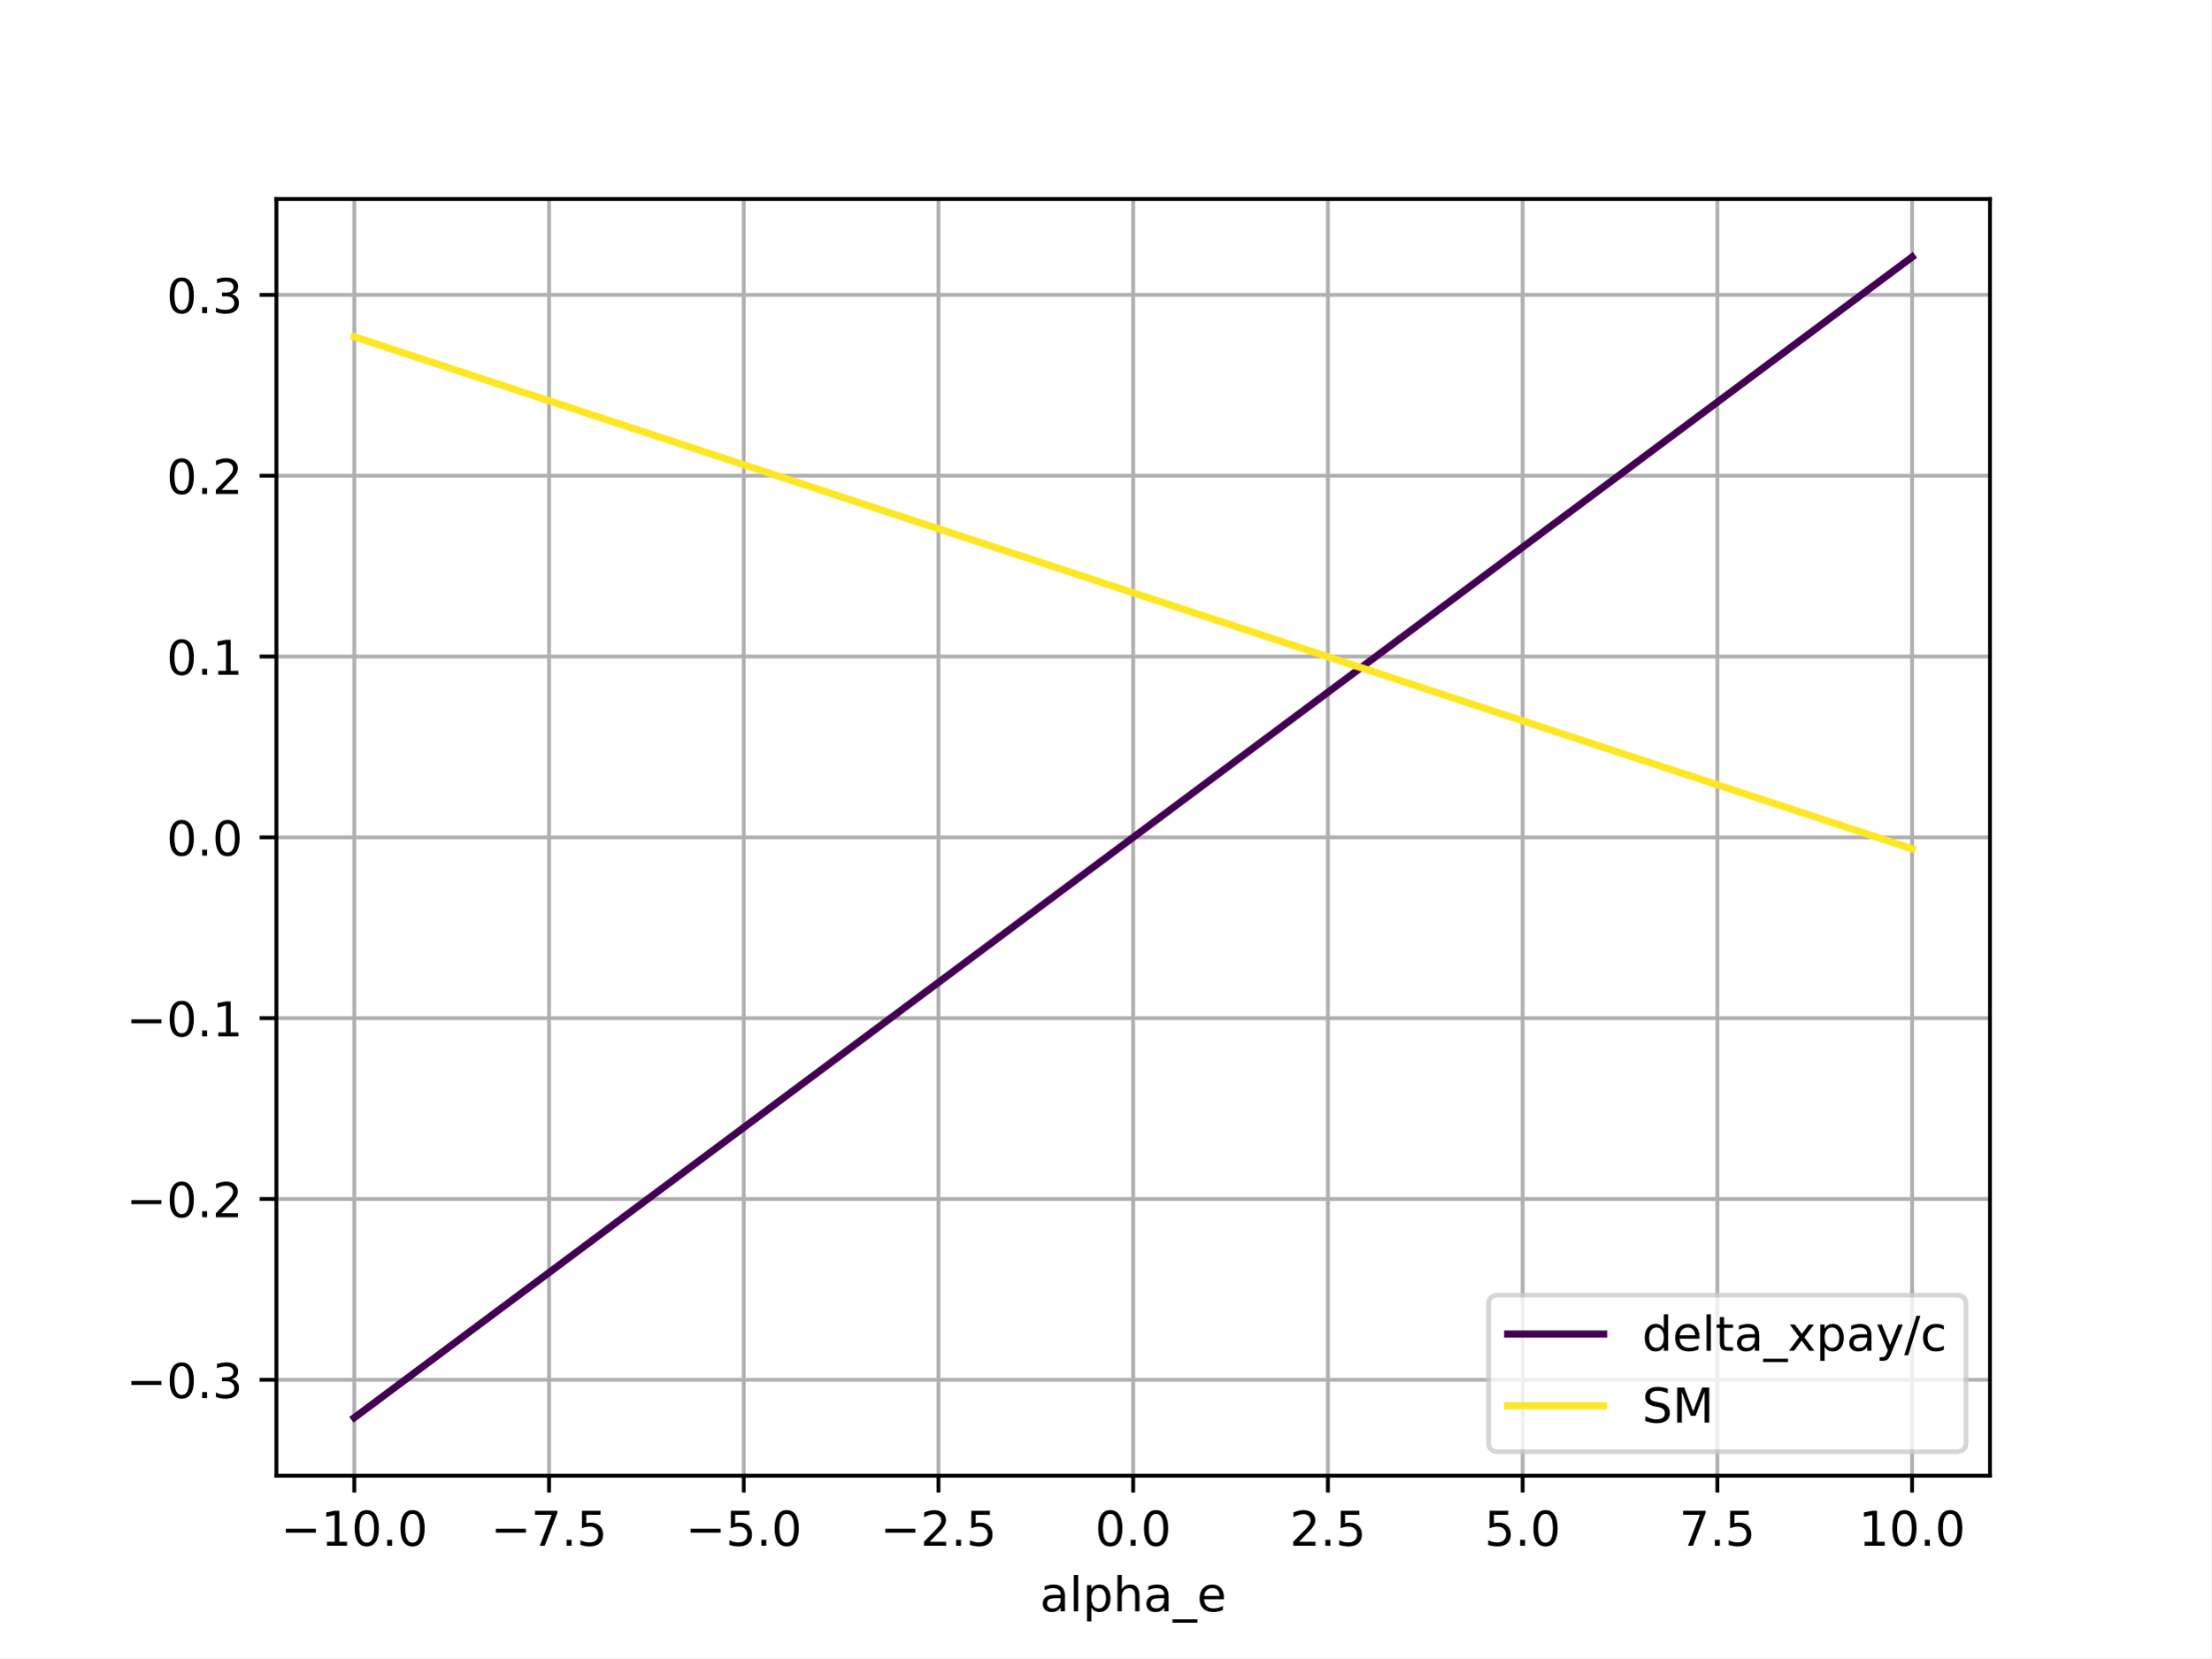
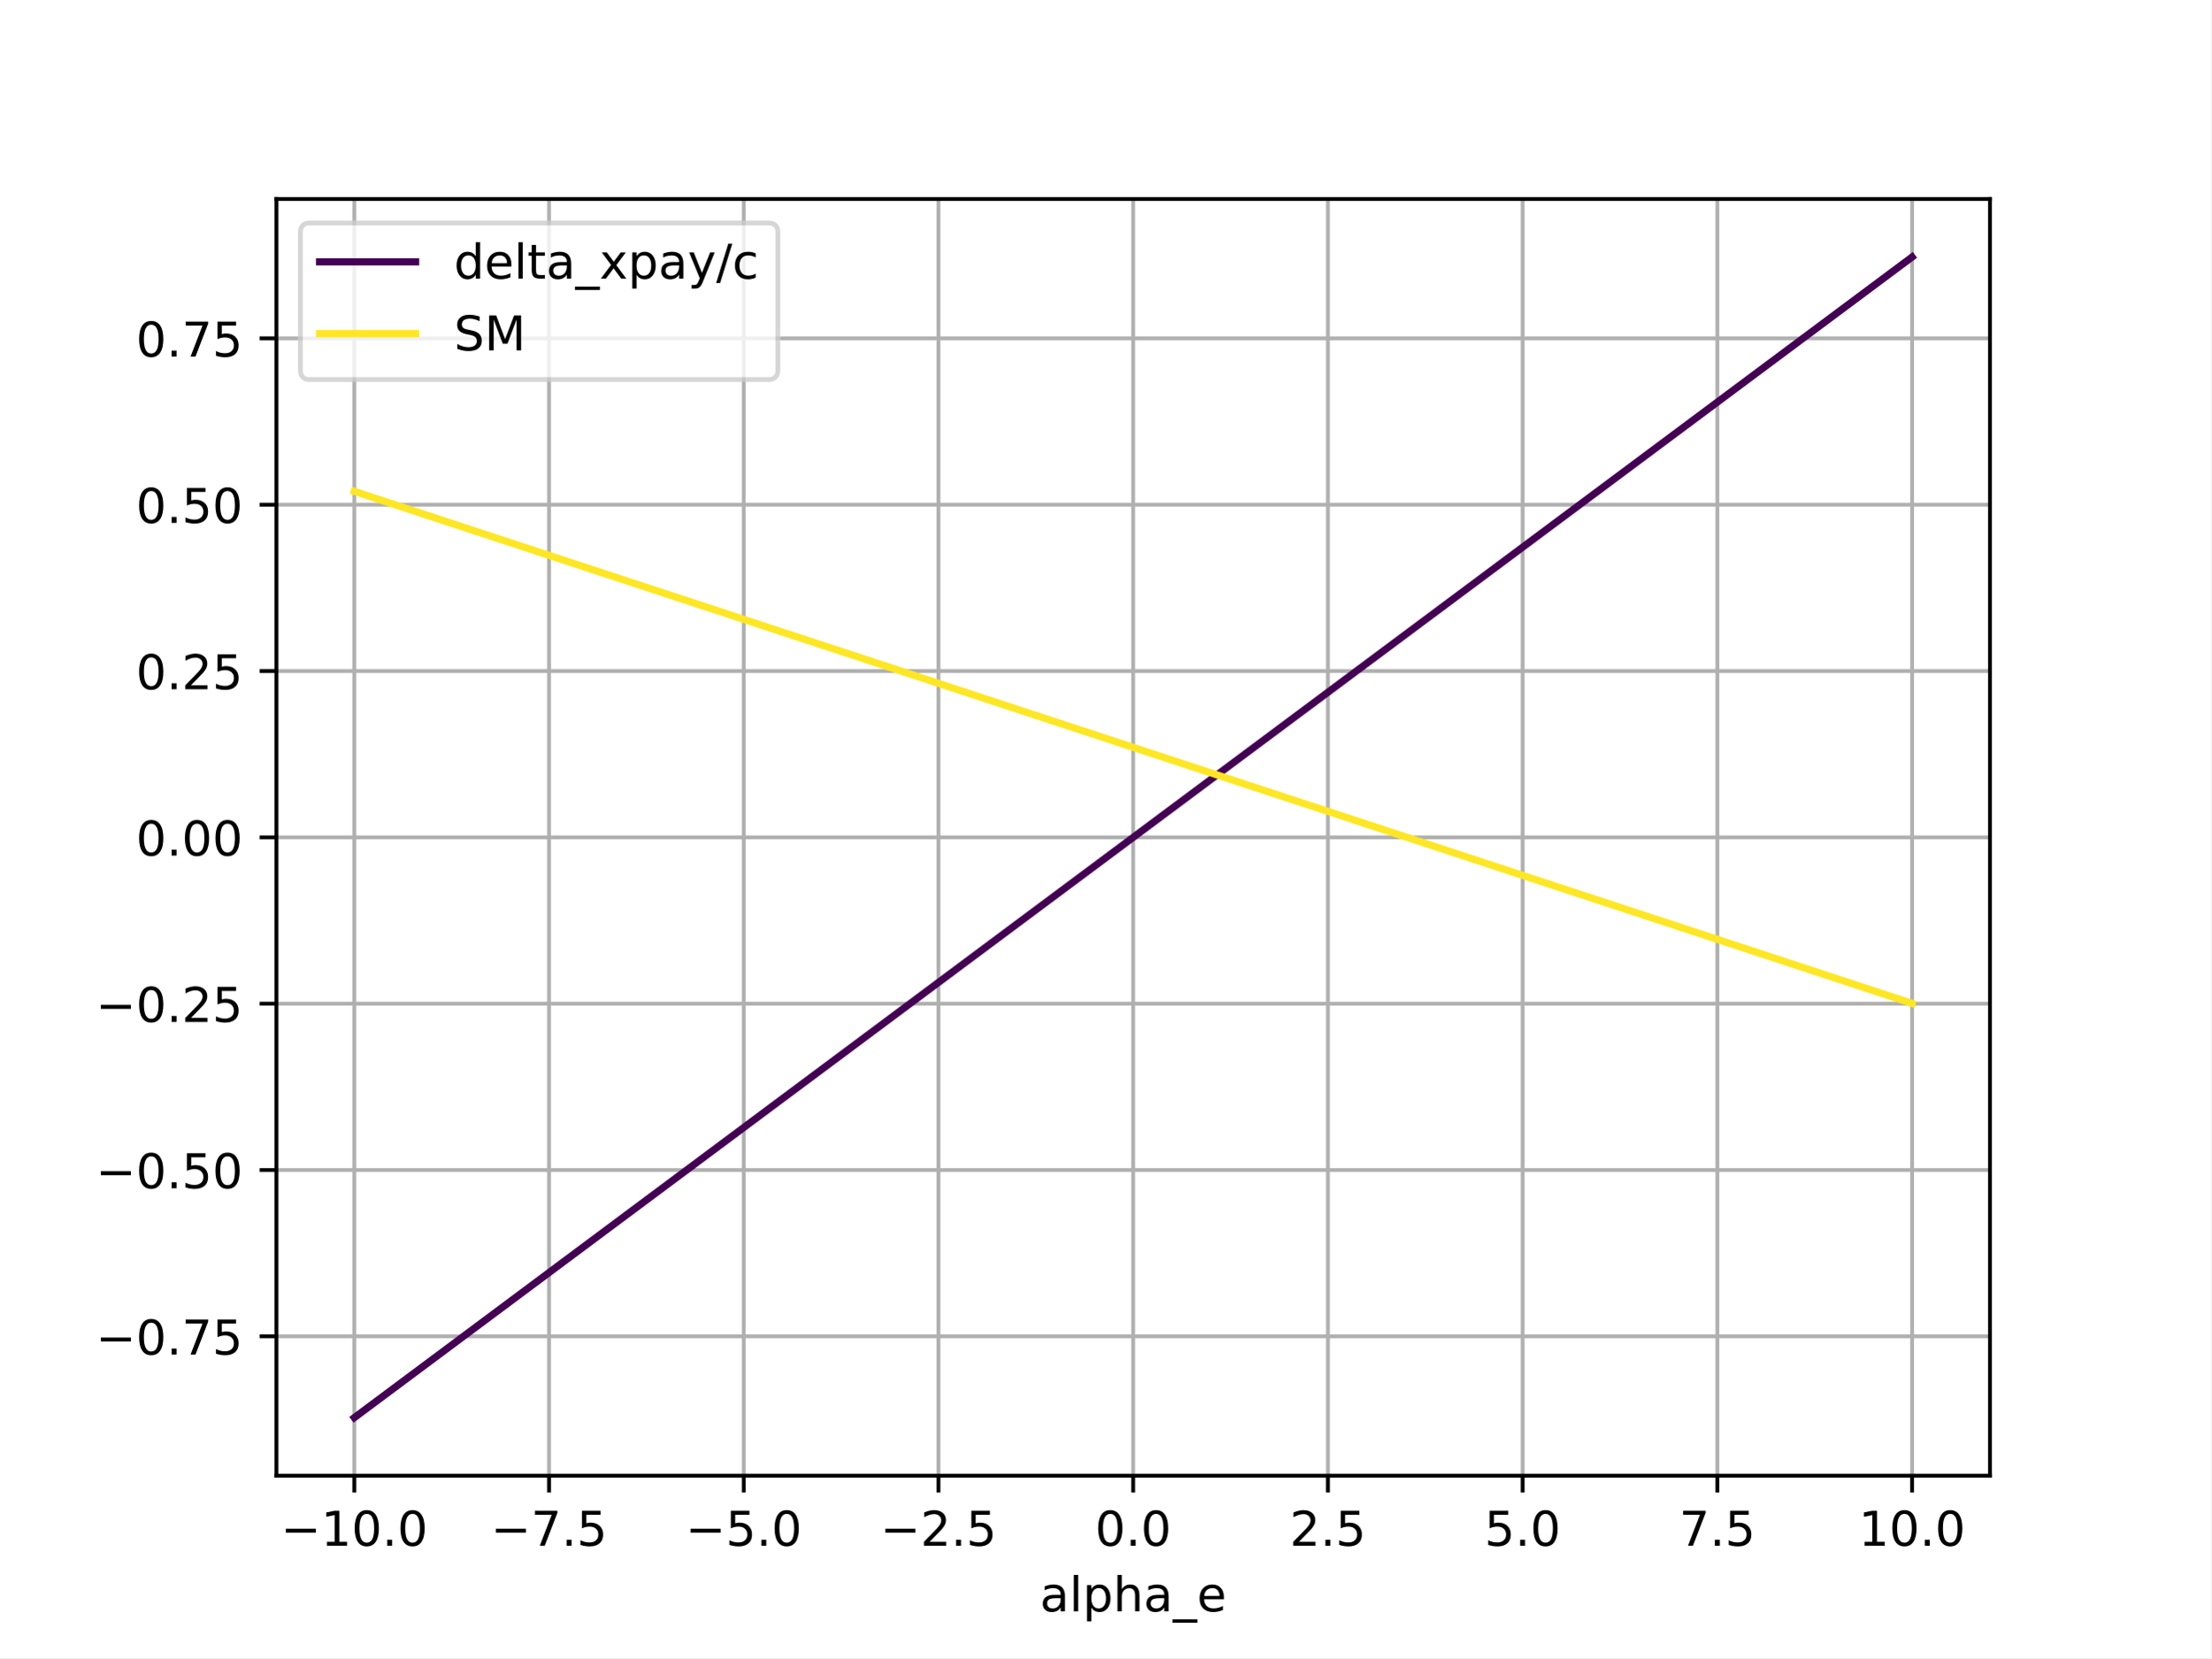
<svg xmlns="http://www.w3.org/2000/svg" xmlns:xlink="http://www.w3.org/1999/xlink" width="460.8pt" height="345.6pt" viewBox="0 0 460.8 345.6" version="1.1">
  <defs>
    <style type="text/css">*{stroke-linejoin: round; stroke-linecap: butt}</style>
  </defs>
  <g id="figure_1">
    <g id="patch_1">
      <path d="M 0 345.6  L 460.8 345.6  L 460.8 0  L 0 0  z " style="fill: #ffffff" />
    </g>
    <g id="axes_1">
      <g id="patch_2">
        <path d="M 57.6 307.584  L 414.72 307.584  L 414.72 41.472  L 57.6 41.472  z " style="fill: #ffffff" />
      </g>
      <g id="matplotlib.axis_1">
        <g id="xtick_1">
          <g id="line2d_1">
-             <path d="M 73.833 307.584  L 73.833 41.472  " clip-path="url(#p50324a2568)" style="fill: none; stroke: #b0b0b0; stroke-width: 0.8; stroke-linecap: square" />
+             <path d="M 73.833 307.584  L 73.833 41.472  " clip-path="url(#p5afc3f9872)" style="fill: none; stroke: #b0b0b0; stroke-width: 0.8; stroke-linecap: square" />
          </g>
          <g id="line2d_2">
            <defs>
-               <path id="me4c7f00a6d" d="M 0 0  L 0 3.5  " style="stroke: #000000; stroke-width: 0.8" />
+               <path id="m5278933979" d="M 0 0  L 0 3.5  " style="stroke: #000000; stroke-width: 0.8" />
            </defs>
            <g>
-               <use xlink:href="#me4c7f00a6d" x="73.833" y="307.584" style="stroke: #000000; stroke-width: 0.8" />
+               <use xlink:href="#m5278933979" x="73.833" y="307.584" style="stroke: #000000; stroke-width: 0.8" />
            </g>
          </g>
          <g id="text_1">
            <g transform="translate(58.51007 322.1824) scale(0.1 -0.1)">
              <defs>
                <path id="DejaVuSans-2212" d="M 678 2272  L 4684 2272  L 4684 1741  L 678 1741  L 678 2272  z " transform="scale(0.015625)" />
                <path id="DejaVuSans-31" d="M 794 531  L 1825 531  L 1825 4091  L 703 3866  L 703 4441  L 1819 4666  L 2450 4666  L 2450 531  L 3481 531  L 3481 0  L 794 0  L 794 531  z " transform="scale(0.015625)" />
                <path id="DejaVuSans-30" d="M 2034 4250  Q 1547 4250 1301 3770  Q 1056 3291 1056 2328  Q 1056 1369 1301 889  Q 1547 409 2034 409  Q 2525 409 2770 889  Q 3016 1369 3016 2328  Q 3016 3291 2770 3770  Q 2525 4250 2034 4250  z M 2034 4750  Q 2819 4750 3233 4129  Q 3647 3509 3647 2328  Q 3647 1150 3233 529  Q 2819 -91 2034 -91  Q 1250 -91 836 529  Q 422 1150 422 2328  Q 422 3509 836 4129  Q 1250 4750 2034 4750  z " transform="scale(0.015625)" />
                <path id="DejaVuSans-2e" d="M 684 794  L 1344 794  L 1344 0  L 684 0  L 684 794  z " transform="scale(0.015625)" />
              </defs>
              <use xlink:href="#DejaVuSans-2212" />
              <use xlink:href="#DejaVuSans-31" transform="translate(83.78906 0)" />
              <use xlink:href="#DejaVuSans-30" transform="translate(147.4121 0)" />
              <use xlink:href="#DejaVuSans-2e" transform="translate(211.0352 0)" />
              <use xlink:href="#DejaVuSans-30" transform="translate(242.8223 0)" />
            </g>
          </g>
        </g>
        <g id="xtick_2">
          <g id="line2d_3">
-             <path d="M 114.415 307.584  L 114.415 41.472  " clip-path="url(#p50324a2568)" style="fill: none; stroke: #b0b0b0; stroke-width: 0.8; stroke-linecap: square" />
+             <path d="M 114.415 307.584  L 114.415 41.472  " clip-path="url(#p5afc3f9872)" style="fill: none; stroke: #b0b0b0; stroke-width: 0.8; stroke-linecap: square" />
          </g>
          <g id="line2d_4">
            <g>
-               <use xlink:href="#me4c7f00a6d" x="114.415" y="307.584" style="stroke: #000000; stroke-width: 0.8" />
+               <use xlink:href="#m5278933979" x="114.415" y="307.584" style="stroke: #000000; stroke-width: 0.8" />
            </g>
          </g>
          <g id="text_2">
            <g transform="translate(102.2731 322.1824) scale(0.1 -0.1)">
              <defs>
                <path id="DejaVuSans-37" d="M 525 4666  L 3525 4666  L 3525 4397  L 1831 0  L 1172 0  L 2766 4134  L 525 4134  L 525 4666  z " transform="scale(0.015625)" />
                <path id="DejaVuSans-35" d="M 691 4666  L 3169 4666  L 3169 4134  L 1269 4134  L 1269 2991  Q 1406 3038 1543 3061  Q 1681 3084 1819 3084  Q 2600 3084 3056 2656  Q 3513 2228 3513 1497  Q 3513 744 3044 326  Q 2575 -91 1722 -91  Q 1428 -91 1123 -41  Q 819 9 494 109  L 494 744  Q 775 591 1075 516  Q 1375 441 1709 441  Q 2250 441 2565 725  Q 2881 1009 2881 1497  Q 2881 1984 2565 2268  Q 2250 2553 1709 2553  Q 1456 2553 1204 2497  Q 953 2441 691 2322  L 691 4666  z " transform="scale(0.015625)" />
              </defs>
              <use xlink:href="#DejaVuSans-2212" />
              <use xlink:href="#DejaVuSans-37" transform="translate(83.78906 0)" />
              <use xlink:href="#DejaVuSans-2e" transform="translate(147.4121 0)" />
              <use xlink:href="#DejaVuSans-35" transform="translate(179.1992 0)" />
            </g>
          </g>
        </g>
        <g id="xtick_3">
          <g id="line2d_5">
-             <path d="M 154.996 307.584  L 154.996 41.472  " clip-path="url(#p50324a2568)" style="fill: none; stroke: #b0b0b0; stroke-width: 0.8; stroke-linecap: square" />
+             <path d="M 154.996 307.584  L 154.996 41.472  " clip-path="url(#p5afc3f9872)" style="fill: none; stroke: #b0b0b0; stroke-width: 0.8; stroke-linecap: square" />
          </g>
          <g id="line2d_6">
            <g>
-               <use xlink:href="#me4c7f00a6d" x="154.996" y="307.584" style="stroke: #000000; stroke-width: 0.8" />
+               <use xlink:href="#m5278933979" x="154.996" y="307.584" style="stroke: #000000; stroke-width: 0.8" />
            </g>
          </g>
          <g id="text_3">
            <g transform="translate(142.855 322.1824) scale(0.1 -0.1)">
              <use xlink:href="#DejaVuSans-2212" />
              <use xlink:href="#DejaVuSans-35" transform="translate(83.78906 0)" />
              <use xlink:href="#DejaVuSans-2e" transform="translate(147.4121 0)" />
              <use xlink:href="#DejaVuSans-30" transform="translate(179.1992 0)" />
            </g>
          </g>
        </g>
        <g id="xtick_4">
          <g id="line2d_7">
-             <path d="M 195.578 307.584  L 195.578 41.472  " clip-path="url(#p50324a2568)" style="fill: none; stroke: #b0b0b0; stroke-width: 0.8; stroke-linecap: square" />
+             <path d="M 195.578 307.584  L 195.578 41.472  " clip-path="url(#p5afc3f9872)" style="fill: none; stroke: #b0b0b0; stroke-width: 0.8; stroke-linecap: square" />
          </g>
          <g id="line2d_8">
            <g>
-               <use xlink:href="#me4c7f00a6d" x="195.578" y="307.584" style="stroke: #000000; stroke-width: 0.8" />
+               <use xlink:href="#m5278933979" x="195.578" y="307.584" style="stroke: #000000; stroke-width: 0.8" />
            </g>
          </g>
          <g id="text_4">
            <g transform="translate(183.4368 322.1824) scale(0.1 -0.1)">
              <defs>
                <path id="DejaVuSans-32" d="M 1228 531  L 3431 531  L 3431 0  L 469 0  L 469 531  Q 828 903 1448 1529  Q 2069 2156 2228 2338  Q 2531 2678 2651 2914  Q 2772 3150 2772 3378  Q 2772 3750 2511 3984  Q 2250 4219 1831 4219  Q 1534 4219 1204 4116  Q 875 4013 500 3803  L 500 4441  Q 881 4594 1212 4672  Q 1544 4750 1819 4750  Q 2544 4750 2975 4387  Q 3406 4025 3406 3419  Q 3406 3131 3298 2873  Q 3191 2616 2906 2266  Q 2828 2175 2409 1742  Q 1991 1309 1228 531  z " transform="scale(0.015625)" />
              </defs>
              <use xlink:href="#DejaVuSans-2212" />
              <use xlink:href="#DejaVuSans-32" transform="translate(83.78906 0)" />
              <use xlink:href="#DejaVuSans-2e" transform="translate(147.4121 0)" />
              <use xlink:href="#DejaVuSans-35" transform="translate(179.1992 0)" />
            </g>
          </g>
        </g>
        <g id="xtick_5">
          <g id="line2d_9">
-             <path d="M 236.16 307.584  L 236.16 41.472  " clip-path="url(#p50324a2568)" style="fill: none; stroke: #b0b0b0; stroke-width: 0.8; stroke-linecap: square" />
+             <path d="M 236.16 307.584  L 236.16 41.472  " clip-path="url(#p5afc3f9872)" style="fill: none; stroke: #b0b0b0; stroke-width: 0.8; stroke-linecap: square" />
          </g>
          <g id="line2d_10">
            <g>
-               <use xlink:href="#me4c7f00a6d" x="236.16" y="307.584" style="stroke: #000000; stroke-width: 0.8" />
+               <use xlink:href="#m5278933979" x="236.16" y="307.584" style="stroke: #000000; stroke-width: 0.8" />
            </g>
          </g>
          <g id="text_5">
            <g transform="translate(228.2084 322.1824) scale(0.1 -0.1)">
              <use xlink:href="#DejaVuSans-30" />
              <use xlink:href="#DejaVuSans-2e" transform="translate(63.62305 0)" />
              <use xlink:href="#DejaVuSans-30" transform="translate(95.41016 0)" />
            </g>
          </g>
        </g>
        <g id="xtick_6">
          <g id="line2d_11">
-             <path d="M 276.742 307.584  L 276.742 41.472  " clip-path="url(#p50324a2568)" style="fill: none; stroke: #b0b0b0; stroke-width: 0.8; stroke-linecap: square" />
+             <path d="M 276.742 307.584  L 276.742 41.472  " clip-path="url(#p5afc3f9872)" style="fill: none; stroke: #b0b0b0; stroke-width: 0.8; stroke-linecap: square" />
          </g>
          <g id="line2d_12">
            <g>
-               <use xlink:href="#me4c7f00a6d" x="276.742" y="307.584" style="stroke: #000000; stroke-width: 0.8" />
+               <use xlink:href="#m5278933979" x="276.742" y="307.584" style="stroke: #000000; stroke-width: 0.8" />
            </g>
          </g>
          <g id="text_6">
            <g transform="translate(268.7903 322.1824) scale(0.1 -0.1)">
              <use xlink:href="#DejaVuSans-32" />
              <use xlink:href="#DejaVuSans-2e" transform="translate(63.62305 0)" />
              <use xlink:href="#DejaVuSans-35" transform="translate(95.41016 0)" />
            </g>
          </g>
        </g>
        <g id="xtick_7">
          <g id="line2d_13">
-             <path d="M 317.324 307.584  L 317.324 41.472  " clip-path="url(#p50324a2568)" style="fill: none; stroke: #b0b0b0; stroke-width: 0.8; stroke-linecap: square" />
+             <path d="M 317.324 307.584  L 317.324 41.472  " clip-path="url(#p5afc3f9872)" style="fill: none; stroke: #b0b0b0; stroke-width: 0.8; stroke-linecap: square" />
          </g>
          <g id="line2d_14">
            <g>
-               <use xlink:href="#me4c7f00a6d" x="317.324" y="307.584" style="stroke: #000000; stroke-width: 0.8" />
+               <use xlink:href="#m5278933979" x="317.324" y="307.584" style="stroke: #000000; stroke-width: 0.8" />
            </g>
          </g>
          <g id="text_7">
            <g transform="translate(309.3721 322.1824) scale(0.1 -0.1)">
              <use xlink:href="#DejaVuSans-35" />
              <use xlink:href="#DejaVuSans-2e" transform="translate(63.62305 0)" />
              <use xlink:href="#DejaVuSans-30" transform="translate(95.41016 0)" />
            </g>
          </g>
        </g>
        <g id="xtick_8">
          <g id="line2d_15">
-             <path d="M 357.905 307.584  L 357.905 41.472  " clip-path="url(#p50324a2568)" style="fill: none; stroke: #b0b0b0; stroke-width: 0.8; stroke-linecap: square" />
+             <path d="M 357.905 307.584  L 357.905 41.472  " clip-path="url(#p5afc3f9872)" style="fill: none; stroke: #b0b0b0; stroke-width: 0.8; stroke-linecap: square" />
          </g>
          <g id="line2d_16">
            <g>
-               <use xlink:href="#me4c7f00a6d" x="357.905" y="307.584" style="stroke: #000000; stroke-width: 0.8" />
+               <use xlink:href="#m5278933979" x="357.905" y="307.584" style="stroke: #000000; stroke-width: 0.8" />
            </g>
          </g>
          <g id="text_8">
            <g transform="translate(349.9539 322.1824) scale(0.1 -0.1)">
              <use xlink:href="#DejaVuSans-37" />
              <use xlink:href="#DejaVuSans-2e" transform="translate(63.62305 0)" />
              <use xlink:href="#DejaVuSans-35" transform="translate(95.41016 0)" />
            </g>
          </g>
        </g>
        <g id="xtick_9">
          <g id="line2d_17">
-             <path d="M 398.487 307.584  L 398.487 41.472  " clip-path="url(#p50324a2568)" style="fill: none; stroke: #b0b0b0; stroke-width: 0.8; stroke-linecap: square" />
+             <path d="M 398.487 307.584  L 398.487 41.472  " clip-path="url(#p5afc3f9872)" style="fill: none; stroke: #b0b0b0; stroke-width: 0.8; stroke-linecap: square" />
          </g>
          <g id="line2d_18">
            <g>
-               <use xlink:href="#me4c7f00a6d" x="398.487" y="307.584" style="stroke: #000000; stroke-width: 0.8" />
+               <use xlink:href="#m5278933979" x="398.487" y="307.584" style="stroke: #000000; stroke-width: 0.8" />
            </g>
          </g>
          <g id="text_9">
            <g transform="translate(387.3545 322.1824) scale(0.1 -0.1)">
              <use xlink:href="#DejaVuSans-31" />
              <use xlink:href="#DejaVuSans-30" transform="translate(63.62305 0)" />
              <use xlink:href="#DejaVuSans-2e" transform="translate(127.2461 0)" />
              <use xlink:href="#DejaVuSans-30" transform="translate(159.0332 0)" />
            </g>
          </g>
        </g>
        <g id="text_10">
          <g transform="translate(216.7233 335.8606) scale(0.1 -0.1)">
            <defs>
              <path id="DejaVuSans-61" d="M 2194 1759  Q 1497 1759 1228 1600  Q 959 1441 959 1056  Q 959 750 1161 570  Q 1363 391 1709 391  Q 2188 391 2477 730  Q 2766 1069 2766 1631  L 2766 1759  L 2194 1759  z M 3341 1997  L 3341 0  L 2766 0  L 2766 531  Q 2569 213 2275 61  Q 1981 -91 1556 -91  Q 1019 -91 701 211  Q 384 513 384 1019  Q 384 1609 779 1909  Q 1175 2209 1959 2209  L 2766 2209  L 2766 2266  Q 2766 2663 2505 2880  Q 2244 3097 1772 3097  Q 1472 3097 1187 3025  Q 903 2953 641 2809  L 641 3341  Q 956 3463 1253 3523  Q 1550 3584 1831 3584  Q 2591 3584 2966 3190  Q 3341 2797 3341 1997  z " transform="scale(0.015625)" />
              <path id="DejaVuSans-6c" d="M 603 4863  L 1178 4863  L 1178 0  L 603 0  L 603 4863  z " transform="scale(0.015625)" />
              <path id="DejaVuSans-70" d="M 1159 525  L 1159 -1331  L 581 -1331  L 581 3500  L 1159 3500  L 1159 2969  Q 1341 3281 1617 3432  Q 1894 3584 2278 3584  Q 2916 3584 3314 3078  Q 3713 2572 3713 1747  Q 3713 922 3314 415  Q 2916 -91 2278 -91  Q 1894 -91 1617 61  Q 1341 213 1159 525  z M 3116 1747  Q 3116 2381 2855 2742  Q 2594 3103 2138 3103  Q 1681 3103 1420 2742  Q 1159 2381 1159 1747  Q 1159 1113 1420 752  Q 1681 391 2138 391  Q 2594 391 2855 752  Q 3116 1113 3116 1747  z " transform="scale(0.015625)" />
              <path id="DejaVuSans-68" d="M 3513 2113  L 3513 0  L 2938 0  L 2938 2094  Q 2938 2591 2744 2837  Q 2550 3084 2163 3084  Q 1697 3084 1428 2787  Q 1159 2491 1159 1978  L 1159 0  L 581 0  L 581 4863  L 1159 4863  L 1159 2956  Q 1366 3272 1645 3428  Q 1925 3584 2291 3584  Q 2894 3584 3203 3211  Q 3513 2838 3513 2113  z " transform="scale(0.015625)" />
              <path id="DejaVuSans-5f" d="M 3263 -1063  L 3263 -1509  L -63 -1509  L -63 -1063  L 3263 -1063  z " transform="scale(0.015625)" />
              <path id="DejaVuSans-65" d="M 3597 1894  L 3597 1613  L 953 1613  Q 991 1019 1311 708  Q 1631 397 2203 397  Q 2534 397 2845 478  Q 3156 559 3463 722  L 3463 178  Q 3153 47 2828 -22  Q 2503 -91 2169 -91  Q 1331 -91 842 396  Q 353 884 353 1716  Q 353 2575 817 3079  Q 1281 3584 2069 3584  Q 2775 3584 3186 3129  Q 3597 2675 3597 1894  z M 3022 2063  Q 3016 2534 2758 2815  Q 2500 3097 2075 3097  Q 1594 3097 1305 2825  Q 1016 2553 972 2059  L 3022 2063  z " transform="scale(0.015625)" />
            </defs>
            <use xlink:href="#DejaVuSans-61" />
            <use xlink:href="#DejaVuSans-6c" transform="translate(61.2793 0)" />
            <use xlink:href="#DejaVuSans-70" transform="translate(89.0625 0)" />
            <use xlink:href="#DejaVuSans-68" transform="translate(152.5391 0)" />
            <use xlink:href="#DejaVuSans-61" transform="translate(215.918 0)" />
            <use xlink:href="#DejaVuSans-5f" transform="translate(277.1973 0)" />
            <use xlink:href="#DejaVuSans-65" transform="translate(327.1973 0)" />
          </g>
        </g>
      </g>
      <g id="matplotlib.axis_2">
        <g id="ytick_1">
          <g id="line2d_19">
-             <path d="M 57.6 287.596  L 414.72 287.596  " clip-path="url(#p50324a2568)" style="fill: none; stroke: #b0b0b0; stroke-width: 0.8; stroke-linecap: square" />
+             <path d="M 57.6 278.539  L 414.72 278.539  " clip-path="url(#p5afc3f9872)" style="fill: none; stroke: #b0b0b0; stroke-width: 0.8; stroke-linecap: square" />
          </g>
          <g id="line2d_20">
            <defs>
-               <path id="mb4d62445ea" d="M 0 0  L -3.5 0  " style="stroke: #000000; stroke-width: 0.8" />
+               <path id="m286c4f1393" d="M 0 0  L -3.5 0  " style="stroke: #000000; stroke-width: 0.8" />
            </defs>
            <g>
-               <use xlink:href="#mb4d62445ea" x="57.6" y="287.596" style="stroke: #000000; stroke-width: 0.8" />
+               <use xlink:href="#m286c4f1393" x="57.6" y="278.539" style="stroke: #000000; stroke-width: 0.8" />
            </g>
          </g>
          <g id="text_11">
-             <g transform="translate(26.31719 291.3953) scale(0.1 -0.1)">
-               <defs>
-                 <path id="DejaVuSans-33" d="M 2597 2516  Q 3050 2419 3304 2112  Q 3559 1806 3559 1356  Q 3559 666 3084 287  Q 2609 -91 1734 -91  Q 1441 -91 1130 -33  Q 819 25 488 141  L 488 750  Q 750 597 1062 519  Q 1375 441 1716 441  Q 2309 441 2620 675  Q 2931 909 2931 1356  Q 2931 1769 2642 2001  Q 2353 2234 1838 2234  L 1294 2234  L 1294 2753  L 1863 2753  Q 2328 2753 2575 2939  Q 2822 3125 2822 3475  Q 2822 3834 2567 4026  Q 2313 4219 1838 4219  Q 1578 4219 1281 4162  Q 984 4106 628 3988  L 628 4550  Q 988 4650 1302 4700  Q 1616 4750 1894 4750  Q 2613 4750 3031 4423  Q 3450 4097 3450 3541  Q 3450 3153 3228 2886  Q 3006 2619 2597 2516  z " transform="scale(0.015625)" />
-               </defs>
+             <g transform="translate(19.95469 282.3383) scale(0.1 -0.1)">
              <use xlink:href="#DejaVuSans-2212" />
              <use xlink:href="#DejaVuSans-30" transform="translate(83.78906 0)" />
              <use xlink:href="#DejaVuSans-2e" transform="translate(147.4121 0)" />
-               <use xlink:href="#DejaVuSans-33" transform="translate(179.1992 0)" />
+               <use xlink:href="#DejaVuSans-37" transform="translate(179.1992 0)" />
+               <use xlink:href="#DejaVuSans-35" transform="translate(242.8223 0)" />
            </g>
          </g>
        </g>
        <g id="ytick_2">
          <g id="line2d_21">
-             <path d="M 57.6 249.907  L 414.72 249.907  " clip-path="url(#p50324a2568)" style="fill: none; stroke: #b0b0b0; stroke-width: 0.8; stroke-linecap: square" />
+             <path d="M 57.6 243.869  L 414.72 243.869  " clip-path="url(#p5afc3f9872)" style="fill: none; stroke: #b0b0b0; stroke-width: 0.8; stroke-linecap: square" />
          </g>
          <g id="line2d_22">
            <g>
-               <use xlink:href="#mb4d62445ea" x="57.6" y="249.907" style="stroke: #000000; stroke-width: 0.8" />
+               <use xlink:href="#m286c4f1393" x="57.6" y="243.869" style="stroke: #000000; stroke-width: 0.8" />
            </g>
          </g>
          <g id="text_12">
-             <g transform="translate(26.31719 253.7059) scale(0.1 -0.1)">
+             <g transform="translate(19.95469 247.668) scale(0.1 -0.1)">
              <use xlink:href="#DejaVuSans-2212" />
              <use xlink:href="#DejaVuSans-30" transform="translate(83.78906 0)" />
              <use xlink:href="#DejaVuSans-2e" transform="translate(147.4121 0)" />
-               <use xlink:href="#DejaVuSans-32" transform="translate(179.1992 0)" />
+               <use xlink:href="#DejaVuSans-35" transform="translate(179.1992 0)" />
+               <use xlink:href="#DejaVuSans-30" transform="translate(242.8223 0)" />
            </g>
          </g>
        </g>
        <g id="ytick_3">
          <g id="line2d_23">
-             <path d="M 57.6 212.217  L 414.72 212.217  " clip-path="url(#p50324a2568)" style="fill: none; stroke: #b0b0b0; stroke-width: 0.8; stroke-linecap: square" />
+             <path d="M 57.6 209.198  L 414.72 209.198  " clip-path="url(#p5afc3f9872)" style="fill: none; stroke: #b0b0b0; stroke-width: 0.8; stroke-linecap: square" />
          </g>
          <g id="line2d_24">
            <g>
-               <use xlink:href="#mb4d62445ea" x="57.6" y="212.217" style="stroke: #000000; stroke-width: 0.8" />
+               <use xlink:href="#m286c4f1393" x="57.6" y="209.198" style="stroke: #000000; stroke-width: 0.8" />
            </g>
          </g>
          <g id="text_13">
-             <g transform="translate(26.31719 216.0166) scale(0.1 -0.1)">
+             <g transform="translate(19.95469 212.9976) scale(0.1 -0.1)">
              <use xlink:href="#DejaVuSans-2212" />
              <use xlink:href="#DejaVuSans-30" transform="translate(83.78906 0)" />
              <use xlink:href="#DejaVuSans-2e" transform="translate(147.4121 0)" />
-               <use xlink:href="#DejaVuSans-31" transform="translate(179.1992 0)" />
+               <use xlink:href="#DejaVuSans-32" transform="translate(179.1992 0)" />
+               <use xlink:href="#DejaVuSans-35" transform="translate(242.8223 0)" />
            </g>
          </g>
        </g>
        <g id="ytick_4">
          <g id="line2d_25">
-             <path d="M 57.6 174.528  L 414.72 174.528  " clip-path="url(#p50324a2568)" style="fill: none; stroke: #b0b0b0; stroke-width: 0.8; stroke-linecap: square" />
+             <path d="M 57.6 174.528  L 414.72 174.528  " clip-path="url(#p5afc3f9872)" style="fill: none; stroke: #b0b0b0; stroke-width: 0.8; stroke-linecap: square" />
          </g>
          <g id="line2d_26">
            <g>
-               <use xlink:href="#mb4d62445ea" x="57.6" y="174.528" style="stroke: #000000; stroke-width: 0.8" />
+               <use xlink:href="#m286c4f1393" x="57.6" y="174.528" style="stroke: #000000; stroke-width: 0.8" />
            </g>
          </g>
          <g id="text_14">
-             <g transform="translate(34.69687 178.3272) scale(0.1 -0.1)">
+             <g transform="translate(28.33438 178.3272) scale(0.1 -0.1)">
              <use xlink:href="#DejaVuSans-30" />
              <use xlink:href="#DejaVuSans-2e" transform="translate(63.62305 0)" />
              <use xlink:href="#DejaVuSans-30" transform="translate(95.41016 0)" />
+               <use xlink:href="#DejaVuSans-30" transform="translate(159.0332 0)" />
            </g>
          </g>
        </g>
        <g id="ytick_5">
          <g id="line2d_27">
-             <path d="M 57.6 136.839  L 414.72 136.839  " clip-path="url(#p50324a2568)" style="fill: none; stroke: #b0b0b0; stroke-width: 0.8; stroke-linecap: square" />
+             <path d="M 57.6 139.858  L 414.72 139.858  " clip-path="url(#p5afc3f9872)" style="fill: none; stroke: #b0b0b0; stroke-width: 0.8; stroke-linecap: square" />
          </g>
          <g id="line2d_28">
            <g>
-               <use xlink:href="#mb4d62445ea" x="57.6" y="136.839" style="stroke: #000000; stroke-width: 0.8" />
+               <use xlink:href="#m286c4f1393" x="57.6" y="139.858" style="stroke: #000000; stroke-width: 0.8" />
            </g>
          </g>
          <g id="text_15">
-             <g transform="translate(34.69687 140.6379) scale(0.1 -0.1)">
+             <g transform="translate(28.33438 143.6569) scale(0.1 -0.1)">
              <use xlink:href="#DejaVuSans-30" />
              <use xlink:href="#DejaVuSans-2e" transform="translate(63.62305 0)" />
-               <use xlink:href="#DejaVuSans-31" transform="translate(95.41016 0)" />
+               <use xlink:href="#DejaVuSans-32" transform="translate(95.41016 0)" />
+               <use xlink:href="#DejaVuSans-35" transform="translate(159.0332 0)" />
            </g>
          </g>
        </g>
        <g id="ytick_6">
          <g id="line2d_29">
-             <path d="M 57.6 99.149  L 414.72 99.149  " clip-path="url(#p50324a2568)" style="fill: none; stroke: #b0b0b0; stroke-width: 0.8; stroke-linecap: square" />
+             <path d="M 57.6 105.187  L 414.72 105.187  " clip-path="url(#p5afc3f9872)" style="fill: none; stroke: #b0b0b0; stroke-width: 0.8; stroke-linecap: square" />
          </g>
          <g id="line2d_30">
            <g>
-               <use xlink:href="#mb4d62445ea" x="57.6" y="99.149" style="stroke: #000000; stroke-width: 0.8" />
+               <use xlink:href="#m286c4f1393" x="57.6" y="105.187" style="stroke: #000000; stroke-width: 0.8" />
            </g>
          </g>
          <g id="text_16">
-             <g transform="translate(34.69687 102.9485) scale(0.1 -0.1)">
+             <g transform="translate(28.33438 108.9865) scale(0.1 -0.1)">
              <use xlink:href="#DejaVuSans-30" />
              <use xlink:href="#DejaVuSans-2e" transform="translate(63.62305 0)" />
-               <use xlink:href="#DejaVuSans-32" transform="translate(95.41016 0)" />
+               <use xlink:href="#DejaVuSans-35" transform="translate(95.41016 0)" />
+               <use xlink:href="#DejaVuSans-30" transform="translate(159.0332 0)" />
            </g>
          </g>
        </g>
        <g id="ytick_7">
          <g id="line2d_31">
-             <path d="M 57.6 61.46  L 414.72 61.46  " clip-path="url(#p50324a2568)" style="fill: none; stroke: #b0b0b0; stroke-width: 0.8; stroke-linecap: square" />
+             <path d="M 57.6 70.517  L 414.72 70.517  " clip-path="url(#p5afc3f9872)" style="fill: none; stroke: #b0b0b0; stroke-width: 0.8; stroke-linecap: square" />
          </g>
          <g id="line2d_32">
            <g>
-               <use xlink:href="#mb4d62445ea" x="57.6" y="61.46" style="stroke: #000000; stroke-width: 0.8" />
+               <use xlink:href="#m286c4f1393" x="57.6" y="70.517" style="stroke: #000000; stroke-width: 0.8" />
            </g>
          </g>
          <g id="text_17">
-             <g transform="translate(34.69687 65.25913) scale(0.1 -0.1)">
+             <g transform="translate(28.33438 74.31612) scale(0.1 -0.1)">
              <use xlink:href="#DejaVuSans-30" />
              <use xlink:href="#DejaVuSans-2e" transform="translate(63.62305 0)" />
-               <use xlink:href="#DejaVuSans-33" transform="translate(95.41016 0)" />
+               <use xlink:href="#DejaVuSans-37" transform="translate(95.41016 0)" />
+               <use xlink:href="#DejaVuSans-35" transform="translate(159.0332 0)" />
            </g>
          </g>
        </g>
      </g>
      <g id="line2d_33">
-         <path d="M 73.833 295.488  L 398.487 53.568  L 398.487 53.568  " clip-path="url(#p50324a2568)" style="fill: none; stroke: #440154; stroke-width: 1.5; stroke-linecap: square" />
+         <path d="M 73.833 295.488  L 398.487 53.568  L 398.487 53.568  " clip-path="url(#p5afc3f9872)" style="fill: none; stroke: #440154; stroke-width: 1.5; stroke-linecap: square" />
      </g>
      <g id="line2d_34">
-         <path d="M 73.833 70.191  L 398.487 176.92  L 398.487 176.92  " clip-path="url(#p50324a2568)" style="fill: none; stroke: #fde725; stroke-width: 1.5; stroke-linecap: square" />
+         <path d="M 73.833 102.407  L 398.487 209.137  L 398.487 209.137  " clip-path="url(#p5afc3f9872)" style="fill: none; stroke: #fde725; stroke-width: 1.5; stroke-linecap: square" />
      </g>
      <g id="patch_3">
        <path d="M 57.6 307.584  L 57.6 41.472  " style="fill: none; stroke: #000000; stroke-width: 0.8; stroke-linejoin: miter; stroke-linecap: square" />
      </g>
      <g id="patch_4">
        <path d="M 414.72 307.584  L 414.72 41.472  " style="fill: none; stroke: #000000; stroke-width: 0.8; stroke-linejoin: miter; stroke-linecap: square" />
      </g>
      <g id="patch_5">
        <path d="M 57.6 307.584  L 414.72 307.584  " style="fill: none; stroke: #000000; stroke-width: 0.8; stroke-linejoin: miter; stroke-linecap: square" />
      </g>
      <g id="patch_6">
        <path d="M 57.6 41.472  L 414.72 41.472  " style="fill: none; stroke: #000000; stroke-width: 0.8; stroke-linejoin: miter; stroke-linecap: square" />
      </g>
      <g id="legend_1">
        <g id="patch_7">
-           <path d="M 312.211 302.584  L 407.72 302.584  Q 409.72 302.584 409.72 300.584  L 409.72 271.95  Q 409.72 269.95 407.72 269.95  L 312.211 269.95  Q 310.211 269.95 310.211 271.95  L 310.211 300.584  Q 310.211 302.584 312.211 302.584  z " style="fill: #ffffff; opacity: 0.8; stroke: #cccccc; stroke-linejoin: miter" />
+           <path d="M 64.6 79.106  L 160.109 79.106  Q 162.109 79.106 162.109 77.106  L 162.109 48.472  Q 162.109 46.472 160.109 46.472  L 64.6 46.472  Q 62.6 46.472 62.6 48.472  L 62.6 77.106  Q 62.6 79.106 64.6 79.106  z " style="fill: #ffffff; opacity: 0.8; stroke: #cccccc; stroke-linejoin: miter" />
        </g>
        <g id="line2d_35">
-           <path d="M 314.211 278.048  L 324.211 278.048  L 334.211 278.048  " style="fill: none; stroke: #440154; stroke-width: 1.5; stroke-linecap: square" />
+           <path d="M 66.6 54.57  L 76.6 54.57  L 86.6 54.57  " style="fill: none; stroke: #440154; stroke-width: 1.5; stroke-linecap: square" />
        </g>
        <g id="text_18">
-           <g transform="translate(342.2106 281.5481) scale(0.1 -0.1)">
+           <g transform="translate(94.6 58.07044) scale(0.1 -0.1)">
            <defs>
              <path id="DejaVuSans-64" d="M 2906 2969  L 2906 4863  L 3481 4863  L 3481 0  L 2906 0  L 2906 525  Q 2725 213 2448 61  Q 2172 -91 1784 -91  Q 1150 -91 751 415  Q 353 922 353 1747  Q 353 2572 751 3078  Q 1150 3584 1784 3584  Q 2172 3584 2448 3432  Q 2725 3281 2906 2969  z M 947 1747  Q 947 1113 1208 752  Q 1469 391 1925 391  Q 2381 391 2643 752  Q 2906 1113 2906 1747  Q 2906 2381 2643 2742  Q 2381 3103 1925 3103  Q 1469 3103 1208 2742  Q 947 2381 947 1747  z " transform="scale(0.015625)" />
              <path id="DejaVuSans-74" d="M 1172 4494  L 1172 3500  L 2356 3500  L 2356 3053  L 1172 3053  L 1172 1153  Q 1172 725 1289 603  Q 1406 481 1766 481  L 2356 481  L 2356 0  L 1766 0  Q 1100 0 847 248  Q 594 497 594 1153  L 594 3053  L 172 3053  L 172 3500  L 594 3500  L 594 4494  L 1172 4494  z " transform="scale(0.015625)" />
              <path id="DejaVuSans-78" d="M 3513 3500  L 2247 1797  L 3578 0  L 2900 0  L 1881 1375  L 863 0  L 184 0  L 1544 1831  L 300 3500  L 978 3500  L 1906 2253  L 2834 3500  L 3513 3500  z " transform="scale(0.015625)" />
              <path id="DejaVuSans-79" d="M 2059 -325  Q 1816 -950 1584 -1140  Q 1353 -1331 966 -1331  L 506 -1331  L 506 -850  L 844 -850  Q 1081 -850 1212 -737  Q 1344 -625 1503 -206  L 1606 56  L 191 3500  L 800 3500  L 1894 763  L 2988 3500  L 3597 3500  L 2059 -325  z " transform="scale(0.015625)" />
              <path id="DejaVuSans-2f" d="M 1625 4666  L 2156 4666  L 531 -594  L 0 -594  L 1625 4666  z " transform="scale(0.015625)" />
              <path id="DejaVuSans-63" d="M 3122 3366  L 3122 2828  Q 2878 2963 2633 3030  Q 2388 3097 2138 3097  Q 1578 3097 1268 2742  Q 959 2388 959 1747  Q 959 1106 1268 751  Q 1578 397 2138 397  Q 2388 397 2633 464  Q 2878 531 3122 666  L 3122 134  Q 2881 22 2623 -34  Q 2366 -91 2075 -91  Q 1284 -91 818 406  Q 353 903 353 1747  Q 353 2603 823 3093  Q 1294 3584 2113 3584  Q 2378 3584 2631 3529  Q 2884 3475 3122 3366  z " transform="scale(0.015625)" />
            </defs>
            <use xlink:href="#DejaVuSans-64" />
            <use xlink:href="#DejaVuSans-65" transform="translate(63.47656 0)" />
            <use xlink:href="#DejaVuSans-6c" transform="translate(125 0)" />
            <use xlink:href="#DejaVuSans-74" transform="translate(152.7832 0)" />
            <use xlink:href="#DejaVuSans-61" transform="translate(191.9922 0)" />
            <use xlink:href="#DejaVuSans-5f" transform="translate(253.2715 0)" />
            <use xlink:href="#DejaVuSans-78" transform="translate(303.2715 0)" />
            <use xlink:href="#DejaVuSans-70" transform="translate(362.4512 0)" />
            <use xlink:href="#DejaVuSans-61" transform="translate(425.9277 0)" />
            <use xlink:href="#DejaVuSans-79" transform="translate(487.207 0)" />
            <use xlink:href="#DejaVuSans-2f" transform="translate(546.3867 0)" />
            <use xlink:href="#DejaVuSans-63" transform="translate(580.0781 0)" />
          </g>
        </g>
        <g id="line2d_36">
-           <path d="M 314.211 293.004  L 324.211 293.004  L 334.211 293.004  " style="fill: none; stroke: #fde725; stroke-width: 1.5; stroke-linecap: square" />
+           <path d="M 66.6 69.527  L 76.6 69.527  L 86.6 69.527  " style="fill: none; stroke: #fde725; stroke-width: 1.5; stroke-linecap: square" />
        </g>
        <g id="text_19">
-           <g transform="translate(342.2106 296.5043) scale(0.1 -0.1)">
+           <g transform="translate(94.6 73.02669) scale(0.1 -0.1)">
            <defs>
              <path id="DejaVuSans-53" d="M 3425 4513  L 3425 3897  Q 3066 4069 2747 4153  Q 2428 4238 2131 4238  Q 1616 4238 1336 4038  Q 1056 3838 1056 3469  Q 1056 3159 1242 3001  Q 1428 2844 1947 2747  L 2328 2669  Q 3034 2534 3370 2195  Q 3706 1856 3706 1288  Q 3706 609 3251 259  Q 2797 -91 1919 -91  Q 1588 -91 1214 -16  Q 841 59 441 206  L 441 856  Q 825 641 1194 531  Q 1563 422 1919 422  Q 2459 422 2753 634  Q 3047 847 3047 1241  Q 3047 1584 2836 1778  Q 2625 1972 2144 2069  L 1759 2144  Q 1053 2284 737 2584  Q 422 2884 422 3419  Q 422 4038 858 4394  Q 1294 4750 2059 4750  Q 2388 4750 2728 4690  Q 3069 4631 3425 4513  z " transform="scale(0.015625)" />
              <path id="DejaVuSans-4d" d="M 628 4666  L 1569 4666  L 2759 1491  L 3956 4666  L 4897 4666  L 4897 0  L 4281 0  L 4281 4097  L 3078 897  L 2444 897  L 1241 4097  L 1241 0  L 628 0  L 628 4666  z " transform="scale(0.015625)" />
            </defs>
            <use xlink:href="#DejaVuSans-53" />
            <use xlink:href="#DejaVuSans-4d" transform="translate(63.47656 0)" />
          </g>
        </g>
      </g>
    </g>
  </g>
  <defs>
-     <clipPath id="p50324a2568">
+     <clipPath id="p5afc3f9872">
      <rect x="57.6" y="41.472" width="357.12" height="266.112" />
    </clipPath>
  </defs>
</svg>
